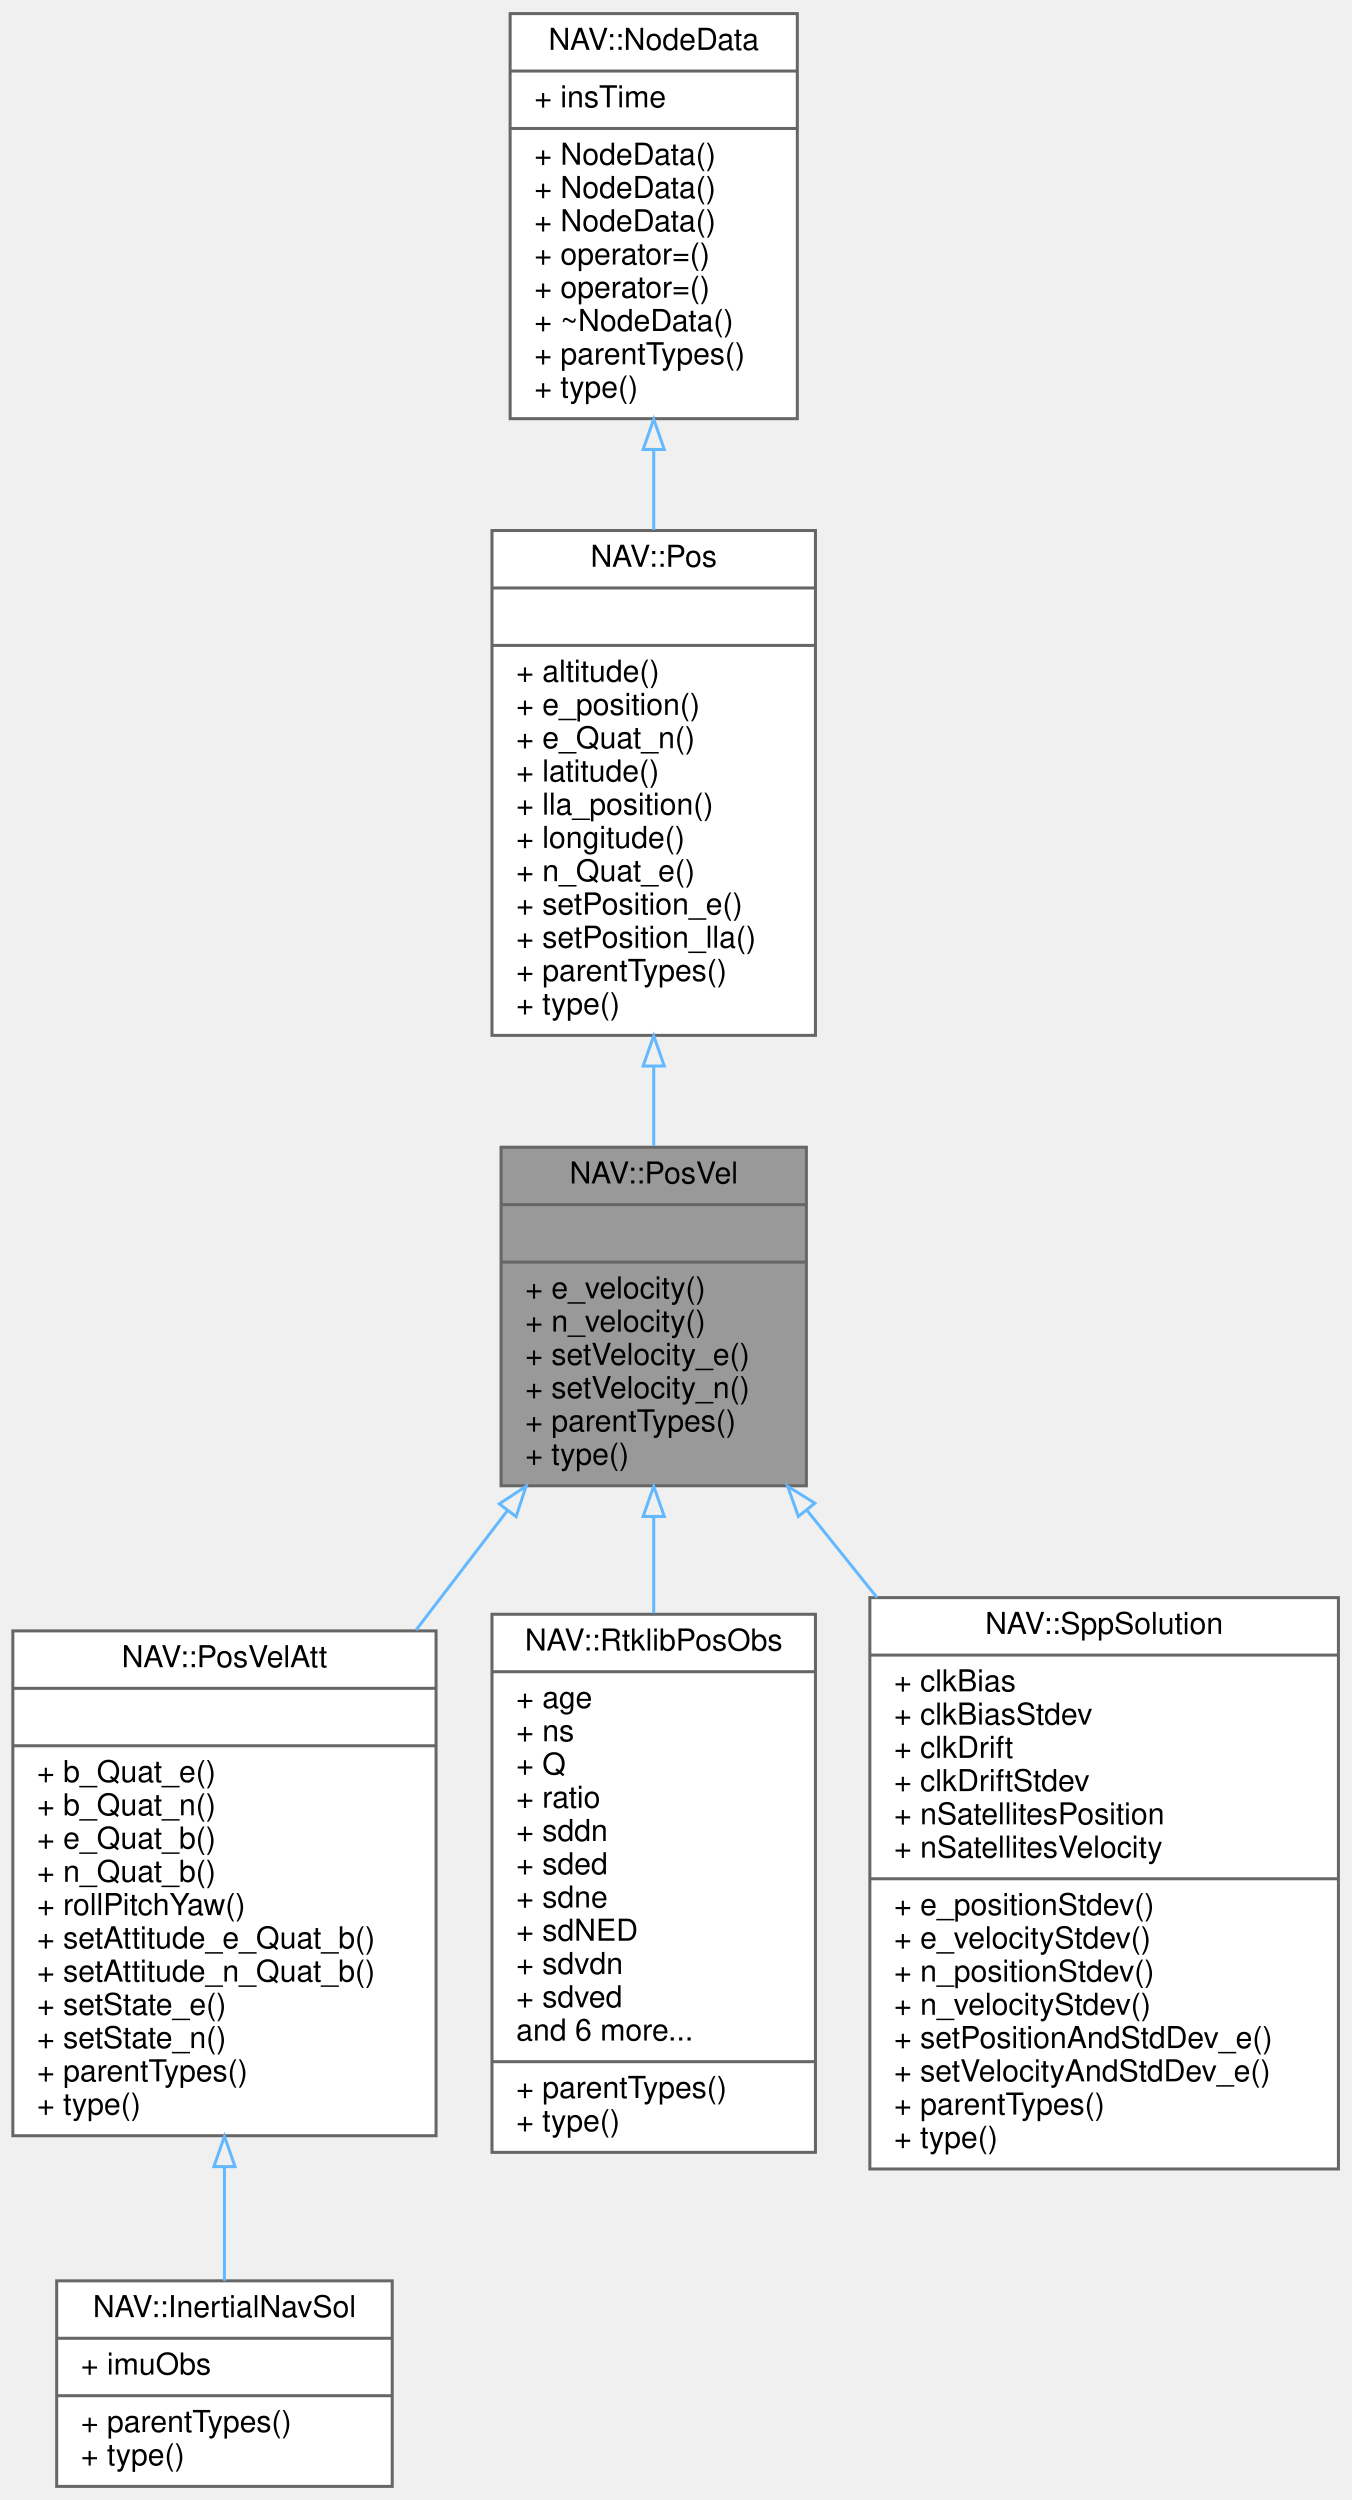
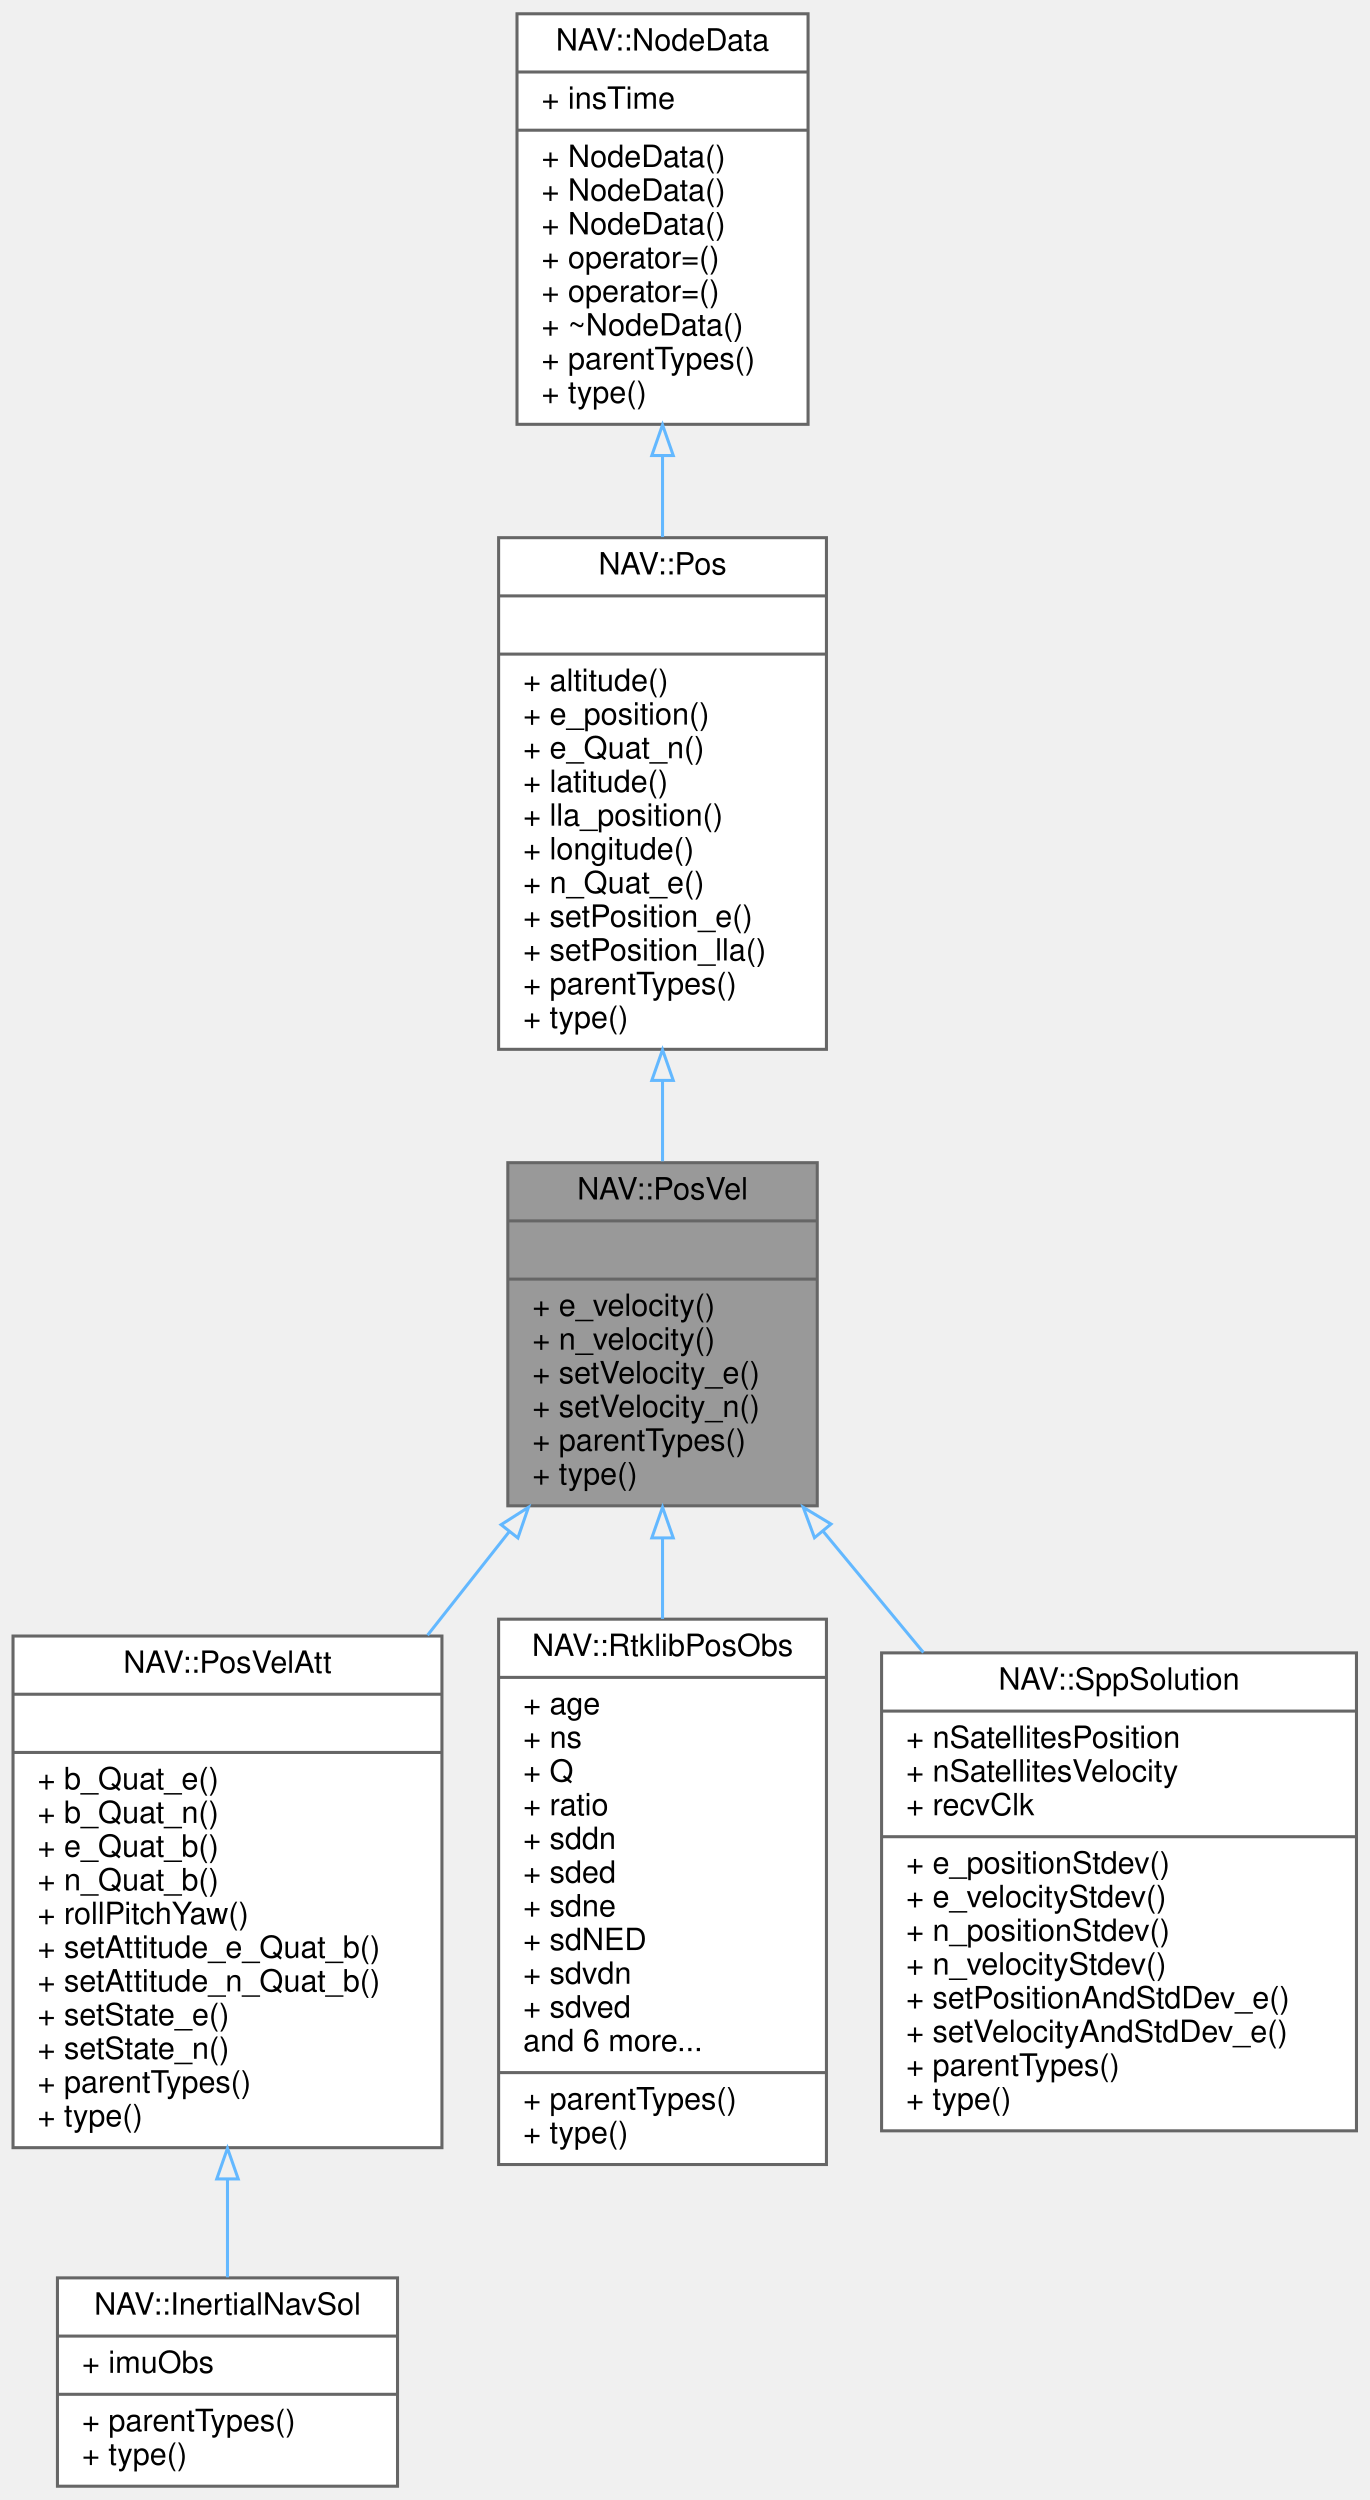
- <svg xmlns="http://www.w3.org/2000/svg" xmlns:xlink="http://www.w3.org/1999/xlink" width="447pt" height="827pt" viewBox="0.00 0.00 446.50 827.00">
-   <g id="graph0" class="graph" transform="scale(1 1) rotate(0) translate(4 823)">
+ <svg xmlns="http://www.w3.org/2000/svg" xmlns:xlink="http://www.w3.org/1999/xlink" width="447pt" height="816pt" viewBox="0.00 0.00 446.50 816.00">
+   <g id="graph0" class="graph" transform="scale(1 1) rotate(0) translate(4 812)">
    <g id="node1" class="node">
      <g id="a_node1">
        <a xlink:title="Position, Velocity and Attitude Storage Class.">
-           <polygon fill="#999999" stroke="#666666" points="161.5,-331.5 161.5,-443.5 262.5,-443.5 262.5,-331.5 161.5,-331.5" />
-           <text text-anchor="middle" x="212" y="-431.5" font-family="Helvetica,sans-Serif" font-size="10.00">NAV::PosVel</text>
-           <polyline fill="none" stroke="#666666" points="161.5,-424.5 262.5,-424.5 " />
-           <text text-anchor="middle" x="212" y="-412.5" font-family="Helvetica,sans-Serif" font-size="10.00"> </text>
-           <polyline fill="none" stroke="#666666" points="161.5,-405.5 262.5,-405.5 " />
-           <text text-anchor="start" x="169.5" y="-393.5" font-family="Helvetica,sans-Serif" font-size="10.00">+ e_velocity()</text>
-           <text text-anchor="start" x="169.5" y="-382.5" font-family="Helvetica,sans-Serif" font-size="10.00">+ n_velocity()</text>
-           <text text-anchor="start" x="169.5" y="-371.5" font-family="Helvetica,sans-Serif" font-size="10.00">+ setVelocity_e()</text>
-           <text text-anchor="start" x="169.5" y="-360.5" font-family="Helvetica,sans-Serif" font-size="10.00">+ setVelocity_n()</text>
-           <text text-anchor="start" x="169.5" y="-349.5" font-family="Helvetica,sans-Serif" font-size="10.00">+ parentTypes()</text>
-           <text text-anchor="start" x="169.5" y="-338.5" font-family="Helvetica,sans-Serif" font-size="10.00">+ type()</text>
+           <polygon fill="#999999" stroke="#666666" points="161.5,-320.5 161.5,-432.5 262.5,-432.5 262.5,-320.5 161.5,-320.5" />
+           <text text-anchor="middle" x="212" y="-420.5" font-family="Helvetica,sans-Serif" font-size="10.00">NAV::PosVel</text>
+           <polyline fill="none" stroke="#666666" points="161.5,-413.5 262.5,-413.5 " />
+           <text text-anchor="middle" x="212" y="-401.5" font-family="Helvetica,sans-Serif" font-size="10.00"> </text>
+           <polyline fill="none" stroke="#666666" points="161.5,-394.5 262.5,-394.5 " />
+           <text text-anchor="start" x="169.5" y="-382.5" font-family="Helvetica,sans-Serif" font-size="10.00">+ e_velocity()</text>
+           <text text-anchor="start" x="169.5" y="-371.5" font-family="Helvetica,sans-Serif" font-size="10.00">+ n_velocity()</text>
+           <text text-anchor="start" x="169.5" y="-360.5" font-family="Helvetica,sans-Serif" font-size="10.00">+ setVelocity_e()</text>
+           <text text-anchor="start" x="169.5" y="-349.5" font-family="Helvetica,sans-Serif" font-size="10.00">+ setVelocity_n()</text>
+           <text text-anchor="start" x="169.5" y="-338.5" font-family="Helvetica,sans-Serif" font-size="10.00">+ parentTypes()</text>
+           <text text-anchor="start" x="169.5" y="-327.5" font-family="Helvetica,sans-Serif" font-size="10.00">+ type()</text>
        </a>
      </g>
    </g>
    <g id="node4" class="node">
      <g id="a_node4">
        <a xlink:href="classNAV_1_1PosVelAtt.html" target="_top" xlink:title="Position, Velocity and Attitude Storage Class.">
-           <polygon fill="white" stroke="#666666" points="0,-116.5 0,-283.5 140,-283.5 140,-116.5 0,-116.5" />
-           <text text-anchor="middle" x="70" y="-271.5" font-family="Helvetica,sans-Serif" font-size="10.00">NAV::PosVelAtt</text>
-           <polyline fill="none" stroke="#666666" points="0,-264.5 140,-264.5 " />
-           <text text-anchor="middle" x="70" y="-252.5" font-family="Helvetica,sans-Serif" font-size="10.00"> </text>
-           <polyline fill="none" stroke="#666666" points="0,-245.5 140,-245.5 " />
-           <text text-anchor="start" x="8" y="-233.5" font-family="Helvetica,sans-Serif" font-size="10.00">+ b_Quat_e()</text>
-           <text text-anchor="start" x="8" y="-222.5" font-family="Helvetica,sans-Serif" font-size="10.00">+ b_Quat_n()</text>
-           <text text-anchor="start" x="8" y="-211.5" font-family="Helvetica,sans-Serif" font-size="10.00">+ e_Quat_b()</text>
-           <text text-anchor="start" x="8" y="-200.5" font-family="Helvetica,sans-Serif" font-size="10.00">+ n_Quat_b()</text>
-           <text text-anchor="start" x="8" y="-189.5" font-family="Helvetica,sans-Serif" font-size="10.00">+ rollPitchYaw()</text>
-           <text text-anchor="start" x="8" y="-178.5" font-family="Helvetica,sans-Serif" font-size="10.00">+ setAttitude_e_Quat_b()</text>
-           <text text-anchor="start" x="8" y="-167.5" font-family="Helvetica,sans-Serif" font-size="10.00">+ setAttitude_n_Quat_b()</text>
-           <text text-anchor="start" x="8" y="-156.5" font-family="Helvetica,sans-Serif" font-size="10.00">+ setState_e()</text>
-           <text text-anchor="start" x="8" y="-145.5" font-family="Helvetica,sans-Serif" font-size="10.00">+ setState_n()</text>
-           <text text-anchor="start" x="8" y="-134.5" font-family="Helvetica,sans-Serif" font-size="10.00">+ parentTypes()</text>
-           <text text-anchor="start" x="8" y="-123.5" font-family="Helvetica,sans-Serif" font-size="10.00">+ type()</text>
+           <polygon fill="white" stroke="#666666" points="0,-111 0,-278 140,-278 140,-111 0,-111" />
+           <text text-anchor="middle" x="70" y="-266" font-family="Helvetica,sans-Serif" font-size="10.00">NAV::PosVelAtt</text>
+           <polyline fill="none" stroke="#666666" points="0,-259 140,-259 " />
+           <text text-anchor="middle" x="70" y="-247" font-family="Helvetica,sans-Serif" font-size="10.00"> </text>
+           <polyline fill="none" stroke="#666666" points="0,-240 140,-240 " />
+           <text text-anchor="start" x="8" y="-228" font-family="Helvetica,sans-Serif" font-size="10.00">+ b_Quat_e()</text>
+           <text text-anchor="start" x="8" y="-217" font-family="Helvetica,sans-Serif" font-size="10.00">+ b_Quat_n()</text>
+           <text text-anchor="start" x="8" y="-206" font-family="Helvetica,sans-Serif" font-size="10.00">+ e_Quat_b()</text>
+           <text text-anchor="start" x="8" y="-195" font-family="Helvetica,sans-Serif" font-size="10.00">+ n_Quat_b()</text>
+           <text text-anchor="start" x="8" y="-184" font-family="Helvetica,sans-Serif" font-size="10.00">+ rollPitchYaw()</text>
+           <text text-anchor="start" x="8" y="-173" font-family="Helvetica,sans-Serif" font-size="10.00">+ setAttitude_e_Quat_b()</text>
+           <text text-anchor="start" x="8" y="-162" font-family="Helvetica,sans-Serif" font-size="10.00">+ setAttitude_n_Quat_b()</text>
+           <text text-anchor="start" x="8" y="-151" font-family="Helvetica,sans-Serif" font-size="10.00">+ setState_e()</text>
+           <text text-anchor="start" x="8" y="-140" font-family="Helvetica,sans-Serif" font-size="10.00">+ setState_n()</text>
+           <text text-anchor="start" x="8" y="-129" font-family="Helvetica,sans-Serif" font-size="10.00">+ parentTypes()</text>
+           <text text-anchor="start" x="8" y="-118" font-family="Helvetica,sans-Serif" font-size="10.00">+ type()</text>
        </a>
      </g>
    </g>
    <g id="edge3" class="edge">
-       <path fill="none" stroke="#63b8ff" d="M163.5,-323.15C153.8,-310.47 143.47,-296.98 133.35,-283.76" />
-       <polygon fill="none" stroke="#63b8ff" points="160.92,-325.53 169.78,-331.35 166.48,-321.28 160.92,-325.53" />
+       <path fill="none" stroke="#63b8ff" d="M162.03,-312.15C153.38,-301.19 144.27,-289.65 135.29,-278.26" />
+       <polygon fill="none" stroke="#63b8ff" points="159.3,-314.34 168.24,-320.03 164.79,-310.01 159.3,-314.34" />
    </g>
    <g id="node6" class="node">
      <g id="a_node6">
        <a xlink:href="classNAV_1_1RtklibPosObs.html" target="_top" xlink:title="RTKLIB Observation Class.">
-           <polygon fill="white" stroke="#666666" points="158.5,-111 158.5,-289 265.5,-289 265.5,-111 158.5,-111" />
-           <text text-anchor="middle" x="212" y="-277" font-family="Helvetica,sans-Serif" font-size="10.00">NAV::RtklibPosObs</text>
-           <polyline fill="none" stroke="#666666" points="158.5,-270 265.5,-270 " />
-           <text text-anchor="start" x="166.5" y="-258" font-family="Helvetica,sans-Serif" font-size="10.00">+ age</text>
-           <text text-anchor="start" x="166.5" y="-247" font-family="Helvetica,sans-Serif" font-size="10.00">+ ns</text>
-           <text text-anchor="start" x="166.5" y="-236" font-family="Helvetica,sans-Serif" font-size="10.00">+ Q</text>
-           <text text-anchor="start" x="166.5" y="-225" font-family="Helvetica,sans-Serif" font-size="10.00">+ ratio</text>
-           <text text-anchor="start" x="166.5" y="-214" font-family="Helvetica,sans-Serif" font-size="10.00">+ sddn</text>
-           <text text-anchor="start" x="166.5" y="-203" font-family="Helvetica,sans-Serif" font-size="10.00">+ sded</text>
-           <text text-anchor="start" x="166.5" y="-192" font-family="Helvetica,sans-Serif" font-size="10.00">+ sdne</text>
-           <text text-anchor="start" x="166.5" y="-181" font-family="Helvetica,sans-Serif" font-size="10.00">+ sdNED</text>
-           <text text-anchor="start" x="166.5" y="-170" font-family="Helvetica,sans-Serif" font-size="10.00">+ sdvdn</text>
-           <text text-anchor="start" x="166.5" y="-159" font-family="Helvetica,sans-Serif" font-size="10.00">+ sdved</text>
-           <text text-anchor="start" x="166.5" y="-148" font-family="Helvetica,sans-Serif" font-size="10.00">and 6 more...</text>
-           <polyline fill="none" stroke="#666666" points="158.5,-141 265.5,-141 " />
-           <text text-anchor="start" x="166.5" y="-129" font-family="Helvetica,sans-Serif" font-size="10.00">+ parentTypes()</text>
-           <text text-anchor="start" x="166.5" y="-118" font-family="Helvetica,sans-Serif" font-size="10.00">+ type()</text>
+           <polygon fill="white" stroke="#666666" points="158.5,-105.5 158.5,-283.5 265.5,-283.5 265.5,-105.5 158.5,-105.5" />
+           <text text-anchor="middle" x="212" y="-271.5" font-family="Helvetica,sans-Serif" font-size="10.00">NAV::RtklibPosObs</text>
+           <polyline fill="none" stroke="#666666" points="158.5,-264.5 265.5,-264.5 " />
+           <text text-anchor="start" x="166.5" y="-252.5" font-family="Helvetica,sans-Serif" font-size="10.00">+ age</text>
+           <text text-anchor="start" x="166.5" y="-241.5" font-family="Helvetica,sans-Serif" font-size="10.00">+ ns</text>
+           <text text-anchor="start" x="166.5" y="-230.5" font-family="Helvetica,sans-Serif" font-size="10.00">+ Q</text>
+           <text text-anchor="start" x="166.5" y="-219.5" font-family="Helvetica,sans-Serif" font-size="10.00">+ ratio</text>
+           <text text-anchor="start" x="166.5" y="-208.5" font-family="Helvetica,sans-Serif" font-size="10.00">+ sddn</text>
+           <text text-anchor="start" x="166.5" y="-197.5" font-family="Helvetica,sans-Serif" font-size="10.00">+ sded</text>
+           <text text-anchor="start" x="166.5" y="-186.5" font-family="Helvetica,sans-Serif" font-size="10.00">+ sdne</text>
+           <text text-anchor="start" x="166.5" y="-175.5" font-family="Helvetica,sans-Serif" font-size="10.00">+ sdNED</text>
+           <text text-anchor="start" x="166.5" y="-164.5" font-family="Helvetica,sans-Serif" font-size="10.00">+ sdvdn</text>
+           <text text-anchor="start" x="166.5" y="-153.5" font-family="Helvetica,sans-Serif" font-size="10.00">+ sdved</text>
+           <text text-anchor="start" x="166.5" y="-142.5" font-family="Helvetica,sans-Serif" font-size="10.00">and 6 more...</text>
+           <polyline fill="none" stroke="#666666" points="158.5,-135.5 265.5,-135.5 " />
+           <text text-anchor="start" x="166.5" y="-123.5" font-family="Helvetica,sans-Serif" font-size="10.00">+ parentTypes()</text>
+           <text text-anchor="start" x="166.5" y="-112.5" font-family="Helvetica,sans-Serif" font-size="10.00">+ type()</text>
        </a>
      </g>
    </g>
    <g id="edge5" class="edge">
-       <path fill="none" stroke="#63b8ff" d="M212,-321.2C212,-310.88 212,-300.05 212,-289.3" />
-       <polygon fill="none" stroke="#63b8ff" points="208.5,-321.35 212,-331.35 215.5,-321.35 208.5,-321.35" />
+       <path fill="none" stroke="#63b8ff" d="M212,-309.79C212,-301.25 212,-292.4 212,-283.57" />
+       <polygon fill="none" stroke="#63b8ff" points="208.5,-310.03 212,-320.03 215.5,-310.03 208.5,-310.03" />
    </g>
    <g id="node7" class="node">
      <g id="a_node7">
        <a xlink:href="classNAV_1_1SppSolution.html" target="_top" xlink:title="SPP Algorithm output.">
-           <polygon fill="white" stroke="#666666" points="283.5,-105.5 283.5,-294.5 438.5,-294.5 438.5,-105.5 283.5,-105.5" />
-           <text text-anchor="middle" x="361" y="-282.5" font-family="Helvetica,sans-Serif" font-size="10.00">NAV::SppSolution</text>
-           <polyline fill="none" stroke="#666666" points="283.5,-275.5 438.5,-275.5 " />
-           <text text-anchor="start" x="291.5" y="-263.5" font-family="Helvetica,sans-Serif" font-size="10.00">+ clkBias</text>
-           <text text-anchor="start" x="291.5" y="-252.5" font-family="Helvetica,sans-Serif" font-size="10.00">+ clkBiasStdev</text>
-           <text text-anchor="start" x="291.5" y="-241.5" font-family="Helvetica,sans-Serif" font-size="10.00">+ clkDrift</text>
-           <text text-anchor="start" x="291.5" y="-230.5" font-family="Helvetica,sans-Serif" font-size="10.00">+ clkDriftStdev</text>
-           <text text-anchor="start" x="291.5" y="-219.5" font-family="Helvetica,sans-Serif" font-size="10.00">+ nSatellitesPosition</text>
-           <text text-anchor="start" x="291.5" y="-208.5" font-family="Helvetica,sans-Serif" font-size="10.00">+ nSatellitesVelocity</text>
-           <polyline fill="none" stroke="#666666" points="283.5,-201.5 438.5,-201.5 " />
-           <text text-anchor="start" x="291.5" y="-189.5" font-family="Helvetica,sans-Serif" font-size="10.00">+ e_positionStdev()</text>
-           <text text-anchor="start" x="291.5" y="-178.5" font-family="Helvetica,sans-Serif" font-size="10.00">+ e_velocityStdev()</text>
-           <text text-anchor="start" x="291.5" y="-167.5" font-family="Helvetica,sans-Serif" font-size="10.00">+ n_positionStdev()</text>
-           <text text-anchor="start" x="291.5" y="-156.5" font-family="Helvetica,sans-Serif" font-size="10.00">+ n_velocityStdev()</text>
-           <text text-anchor="start" x="291.5" y="-145.5" font-family="Helvetica,sans-Serif" font-size="10.00">+ setPositionAndStdDev_e()</text>
-           <text text-anchor="start" x="291.5" y="-134.5" font-family="Helvetica,sans-Serif" font-size="10.00">+ setVelocityAndStdDev_e()</text>
-           <text text-anchor="start" x="291.5" y="-123.5" font-family="Helvetica,sans-Serif" font-size="10.00">+ parentTypes()</text>
-           <text text-anchor="start" x="291.5" y="-112.5" font-family="Helvetica,sans-Serif" font-size="10.00">+ type()</text>
+           <polygon fill="white" stroke="#666666" points="283.5,-116.5 283.5,-272.5 438.5,-272.5 438.5,-116.5 283.5,-116.5" />
+           <text text-anchor="middle" x="361" y="-260.5" font-family="Helvetica,sans-Serif" font-size="10.00">NAV::SppSolution</text>
+           <polyline fill="none" stroke="#666666" points="283.5,-253.5 438.5,-253.5 " />
+           <text text-anchor="start" x="291.5" y="-241.5" font-family="Helvetica,sans-Serif" font-size="10.00">+ nSatellitesPosition</text>
+           <text text-anchor="start" x="291.5" y="-230.5" font-family="Helvetica,sans-Serif" font-size="10.00">+ nSatellitesVelocity</text>
+           <text text-anchor="start" x="291.5" y="-219.5" font-family="Helvetica,sans-Serif" font-size="10.00">+ recvClk</text>
+           <polyline fill="none" stroke="#666666" points="283.5,-212.5 438.5,-212.5 " />
+           <text text-anchor="start" x="291.5" y="-200.5" font-family="Helvetica,sans-Serif" font-size="10.00">+ e_positionStdev()</text>
+           <text text-anchor="start" x="291.5" y="-189.5" font-family="Helvetica,sans-Serif" font-size="10.00">+ e_velocityStdev()</text>
+           <text text-anchor="start" x="291.5" y="-178.5" font-family="Helvetica,sans-Serif" font-size="10.00">+ n_positionStdev()</text>
+           <text text-anchor="start" x="291.5" y="-167.5" font-family="Helvetica,sans-Serif" font-size="10.00">+ n_velocityStdev()</text>
+           <text text-anchor="start" x="291.5" y="-156.5" font-family="Helvetica,sans-Serif" font-size="10.00">+ setPositionAndStdDev_e()</text>
+           <text text-anchor="start" x="291.5" y="-145.5" font-family="Helvetica,sans-Serif" font-size="10.00">+ setVelocityAndStdDev_e()</text>
+           <text text-anchor="start" x="291.5" y="-134.5" font-family="Helvetica,sans-Serif" font-size="10.00">+ parentTypes()</text>
+           <text text-anchor="start" x="291.5" y="-123.5" font-family="Helvetica,sans-Serif" font-size="10.00">+ type()</text>
        </a>
      </g>
    </g>
    <g id="edge6" class="edge">
-       <path fill="none" stroke="#63b8ff" d="M262.77,-323.3C270.24,-314 278.06,-304.26 285.9,-294.5" />
-       <polygon fill="none" stroke="#63b8ff" points="259.84,-321.36 256.3,-331.35 265.29,-325.74 259.84,-321.36" />
+       <path fill="none" stroke="#63b8ff" d="M264.42,-312.18C275,-299.4 286.23,-285.83 297.15,-272.63" />
+       <polygon fill="none" stroke="#63b8ff" points="261.6,-310.09 257.92,-320.03 266.99,-314.55 261.6,-310.09" />
    </g>
    <g id="node2" class="node">
      <g id="a_node2">
        <a xlink:href="classNAV_1_1Pos.html" target="_top" xlink:title="Position, Velocity and Attitude Storage Class.">
-           <polygon fill="white" stroke="#666666" points="158.5,-480.5 158.5,-647.5 265.5,-647.5 265.5,-480.5 158.5,-480.5" />
-           <text text-anchor="middle" x="212" y="-635.5" font-family="Helvetica,sans-Serif" font-size="10.00">NAV::Pos</text>
-           <polyline fill="none" stroke="#666666" points="158.5,-628.5 265.5,-628.5 " />
-           <text text-anchor="middle" x="212" y="-616.5" font-family="Helvetica,sans-Serif" font-size="10.00"> </text>
-           <polyline fill="none" stroke="#666666" points="158.5,-609.5 265.5,-609.5 " />
-           <text text-anchor="start" x="166.5" y="-597.5" font-family="Helvetica,sans-Serif" font-size="10.00">+ altitude()</text>
-           <text text-anchor="start" x="166.5" y="-586.5" font-family="Helvetica,sans-Serif" font-size="10.00">+ e_position()</text>
-           <text text-anchor="start" x="166.5" y="-575.5" font-family="Helvetica,sans-Serif" font-size="10.00">+ e_Quat_n()</text>
-           <text text-anchor="start" x="166.5" y="-564.5" font-family="Helvetica,sans-Serif" font-size="10.00">+ latitude()</text>
-           <text text-anchor="start" x="166.5" y="-553.5" font-family="Helvetica,sans-Serif" font-size="10.00">+ lla_position()</text>
-           <text text-anchor="start" x="166.5" y="-542.5" font-family="Helvetica,sans-Serif" font-size="10.00">+ longitude()</text>
-           <text text-anchor="start" x="166.5" y="-531.5" font-family="Helvetica,sans-Serif" font-size="10.00">+ n_Quat_e()</text>
-           <text text-anchor="start" x="166.5" y="-520.5" font-family="Helvetica,sans-Serif" font-size="10.00">+ setPosition_e()</text>
-           <text text-anchor="start" x="166.5" y="-509.5" font-family="Helvetica,sans-Serif" font-size="10.00">+ setPosition_lla()</text>
-           <text text-anchor="start" x="166.5" y="-498.5" font-family="Helvetica,sans-Serif" font-size="10.00">+ parentTypes()</text>
-           <text text-anchor="start" x="166.5" y="-487.5" font-family="Helvetica,sans-Serif" font-size="10.00">+ type()</text>
+           <polygon fill="white" stroke="#666666" points="158.5,-469.5 158.5,-636.5 265.5,-636.5 265.5,-469.5 158.5,-469.5" />
+           <text text-anchor="middle" x="212" y="-624.5" font-family="Helvetica,sans-Serif" font-size="10.00">NAV::Pos</text>
+           <polyline fill="none" stroke="#666666" points="158.5,-617.5 265.5,-617.5 " />
+           <text text-anchor="middle" x="212" y="-605.5" font-family="Helvetica,sans-Serif" font-size="10.00"> </text>
+           <polyline fill="none" stroke="#666666" points="158.5,-598.5 265.5,-598.5 " />
+           <text text-anchor="start" x="166.5" y="-586.5" font-family="Helvetica,sans-Serif" font-size="10.00">+ altitude()</text>
+           <text text-anchor="start" x="166.5" y="-575.5" font-family="Helvetica,sans-Serif" font-size="10.00">+ e_position()</text>
+           <text text-anchor="start" x="166.5" y="-564.5" font-family="Helvetica,sans-Serif" font-size="10.00">+ e_Quat_n()</text>
+           <text text-anchor="start" x="166.5" y="-553.5" font-family="Helvetica,sans-Serif" font-size="10.00">+ latitude()</text>
+           <text text-anchor="start" x="166.5" y="-542.5" font-family="Helvetica,sans-Serif" font-size="10.00">+ lla_position()</text>
+           <text text-anchor="start" x="166.5" y="-531.5" font-family="Helvetica,sans-Serif" font-size="10.00">+ longitude()</text>
+           <text text-anchor="start" x="166.5" y="-520.5" font-family="Helvetica,sans-Serif" font-size="10.00">+ n_Quat_e()</text>
+           <text text-anchor="start" x="166.5" y="-509.5" font-family="Helvetica,sans-Serif" font-size="10.00">+ setPosition_e()</text>
+           <text text-anchor="start" x="166.5" y="-498.5" font-family="Helvetica,sans-Serif" font-size="10.00">+ setPosition_lla()</text>
+           <text text-anchor="start" x="166.5" y="-487.5" font-family="Helvetica,sans-Serif" font-size="10.00">+ parentTypes()</text>
+           <text text-anchor="start" x="166.5" y="-476.5" font-family="Helvetica,sans-Serif" font-size="10.00">+ type()</text>
        </a>
      </g>
    </g>
    <g id="edge1" class="edge">
-       <path fill="none" stroke="#63b8ff" d="M212,-470.23C212,-461.27 212,-452.39 212,-443.97" />
-       <polygon fill="none" stroke="#63b8ff" points="208.5,-470.35 212,-480.35 215.5,-470.35 208.5,-470.35" />
+       <path fill="none" stroke="#63b8ff" d="M212,-459.23C212,-450.27 212,-441.39 212,-432.97" />
+       <polygon fill="none" stroke="#63b8ff" points="208.5,-459.35 212,-469.35 215.5,-459.35 208.5,-459.35" />
    </g>
    <g id="node3" class="node">
      <g id="a_node3">
        <a xlink:href="classNAV_1_1NodeData.html" target="_top" xlink:title="Parent class for all data transmitted over Flow pins.">
-           <polygon fill="white" stroke="#666666" points="164.5,-684.5 164.5,-818.5 259.5,-818.5 259.5,-684.5 164.5,-684.5" />
-           <text text-anchor="middle" x="212" y="-806.5" font-family="Helvetica,sans-Serif" font-size="10.00">NAV::NodeData</text>
-           <polyline fill="none" stroke="#666666" points="164.5,-799.5 259.5,-799.5 " />
-           <text text-anchor="start" x="172.5" y="-787.5" font-family="Helvetica,sans-Serif" font-size="10.00">+ insTime</text>
-           <polyline fill="none" stroke="#666666" points="164.5,-780.5 259.5,-780.5 " />
-           <text text-anchor="start" x="172.5" y="-768.5" font-family="Helvetica,sans-Serif" font-size="10.00">+ NodeData()</text>
+           <polygon fill="white" stroke="#666666" points="164.5,-673.5 164.5,-807.5 259.5,-807.5 259.5,-673.5 164.5,-673.5" />
+           <text text-anchor="middle" x="212" y="-795.5" font-family="Helvetica,sans-Serif" font-size="10.00">NAV::NodeData</text>
+           <polyline fill="none" stroke="#666666" points="164.5,-788.5 259.5,-788.5 " />
+           <text text-anchor="start" x="172.5" y="-776.5" font-family="Helvetica,sans-Serif" font-size="10.00">+ insTime</text>
+           <polyline fill="none" stroke="#666666" points="164.5,-769.5 259.5,-769.5 " />
          <text text-anchor="start" x="172.5" y="-757.5" font-family="Helvetica,sans-Serif" font-size="10.00">+ NodeData()</text>
          <text text-anchor="start" x="172.5" y="-746.5" font-family="Helvetica,sans-Serif" font-size="10.00">+ NodeData()</text>
-           <text text-anchor="start" x="172.5" y="-735.5" font-family="Helvetica,sans-Serif" font-size="10.00">+ operator=()</text>
+           <text text-anchor="start" x="172.5" y="-735.5" font-family="Helvetica,sans-Serif" font-size="10.00">+ NodeData()</text>
          <text text-anchor="start" x="172.5" y="-724.5" font-family="Helvetica,sans-Serif" font-size="10.00">+ operator=()</text>
-           <text text-anchor="start" x="172.5" y="-713.5" font-family="Helvetica,sans-Serif" font-size="10.00">+ ~NodeData()</text>
-           <text text-anchor="start" x="172.5" y="-702.5" font-family="Helvetica,sans-Serif" font-size="10.00">+ parentTypes()</text>
-           <text text-anchor="start" x="172.5" y="-691.5" font-family="Helvetica,sans-Serif" font-size="10.00">+ type()</text>
+           <text text-anchor="start" x="172.5" y="-713.5" font-family="Helvetica,sans-Serif" font-size="10.00">+ operator=()</text>
+           <text text-anchor="start" x="172.5" y="-702.5" font-family="Helvetica,sans-Serif" font-size="10.00">+ ~NodeData()</text>
+           <text text-anchor="start" x="172.5" y="-691.5" font-family="Helvetica,sans-Serif" font-size="10.00">+ parentTypes()</text>
+           <text text-anchor="start" x="172.5" y="-680.5" font-family="Helvetica,sans-Serif" font-size="10.00">+ type()</text>
        </a>
      </g>
    </g>
    <g id="edge2" class="edge">
-       <path fill="none" stroke="#63b8ff" d="M212,-674.18C212,-665.44 212,-656.51 212,-647.7" />
-       <polygon fill="none" stroke="#63b8ff" points="208.5,-674.32 212,-684.32 215.5,-674.32 208.5,-674.32" />
+       <path fill="none" stroke="#63b8ff" d="M212,-663.18C212,-654.44 212,-645.51 212,-636.7" />
+       <polygon fill="none" stroke="#63b8ff" points="208.5,-663.32 212,-673.32 215.5,-663.32 208.5,-663.32" />
    </g>
    <g id="node5" class="node">
      <g id="a_node5">
        <a xlink:href="classNAV_1_1InertialNavSol.html" target="_top" xlink:title="Position, Velocity and Attitude Storage Class.">
          <polygon fill="white" stroke="#666666" points="14.5,-0.5 14.5,-68.5 125.5,-68.5 125.5,-0.5 14.5,-0.5" />
          <text text-anchor="middle" x="70" y="-56.5" font-family="Helvetica,sans-Serif" font-size="10.00">NAV::InertialNavSol</text>
          <polyline fill="none" stroke="#666666" points="14.5,-49.5 125.5,-49.5 " />
          <text text-anchor="start" x="22.5" y="-37.5" font-family="Helvetica,sans-Serif" font-size="10.00">+ imuObs</text>
          <polyline fill="none" stroke="#666666" points="14.5,-30.5 125.5,-30.5 " />
          <text text-anchor="start" x="22.5" y="-18.5" font-family="Helvetica,sans-Serif" font-size="10.00">+ parentTypes()</text>
          <text text-anchor="start" x="22.5" y="-7.5" font-family="Helvetica,sans-Serif" font-size="10.00">+ type()</text>
        </a>
      </g>
    </g>
    <g id="edge4" class="edge">
-       <path fill="none" stroke="#63b8ff" d="M70,-105.99C70,-92.6 70,-79.62 70,-68.52" />
-       <polygon fill="none" stroke="#63b8ff" points="66.5,-106.29 70,-116.29 73.5,-106.29 66.5,-106.29" />
+       <path fill="none" stroke="#63b8ff" d="M70,-100.7C70,-89.3 70,-78.29 70,-68.67" />
+       <polygon fill="none" stroke="#63b8ff" points="66.5,-100.8 70,-110.8 73.5,-100.8 66.5,-100.8" />
    </g>
  </g>
</svg>
